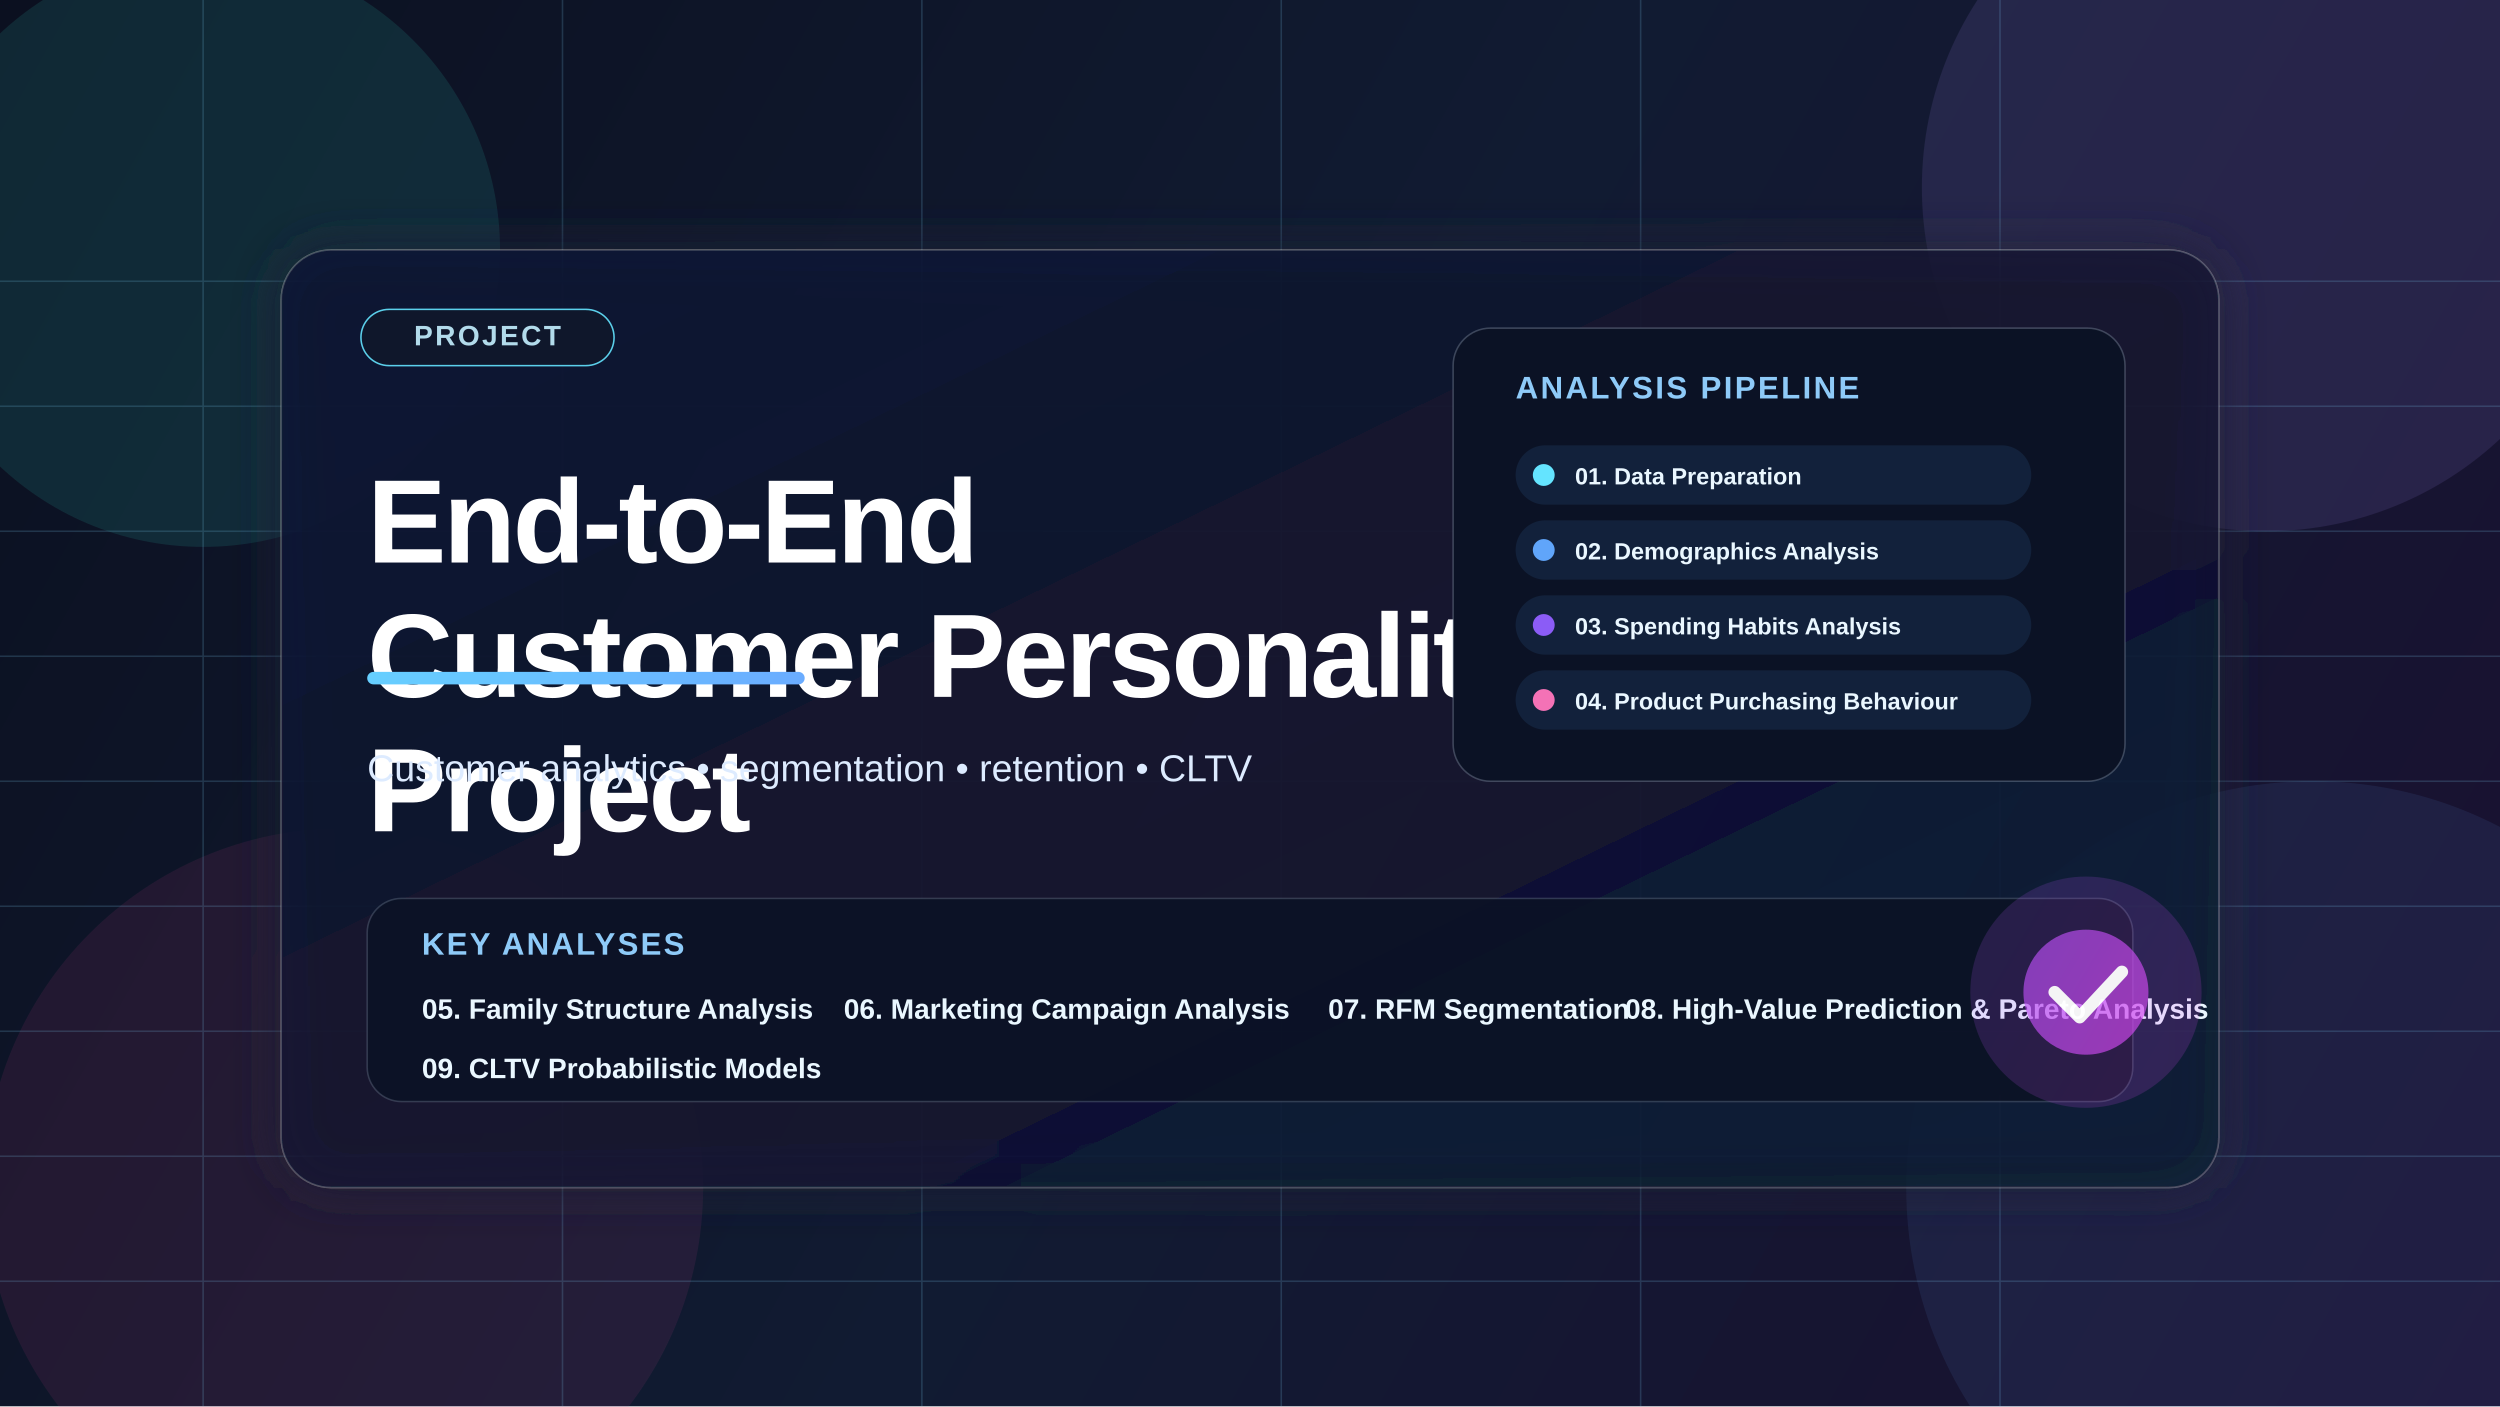
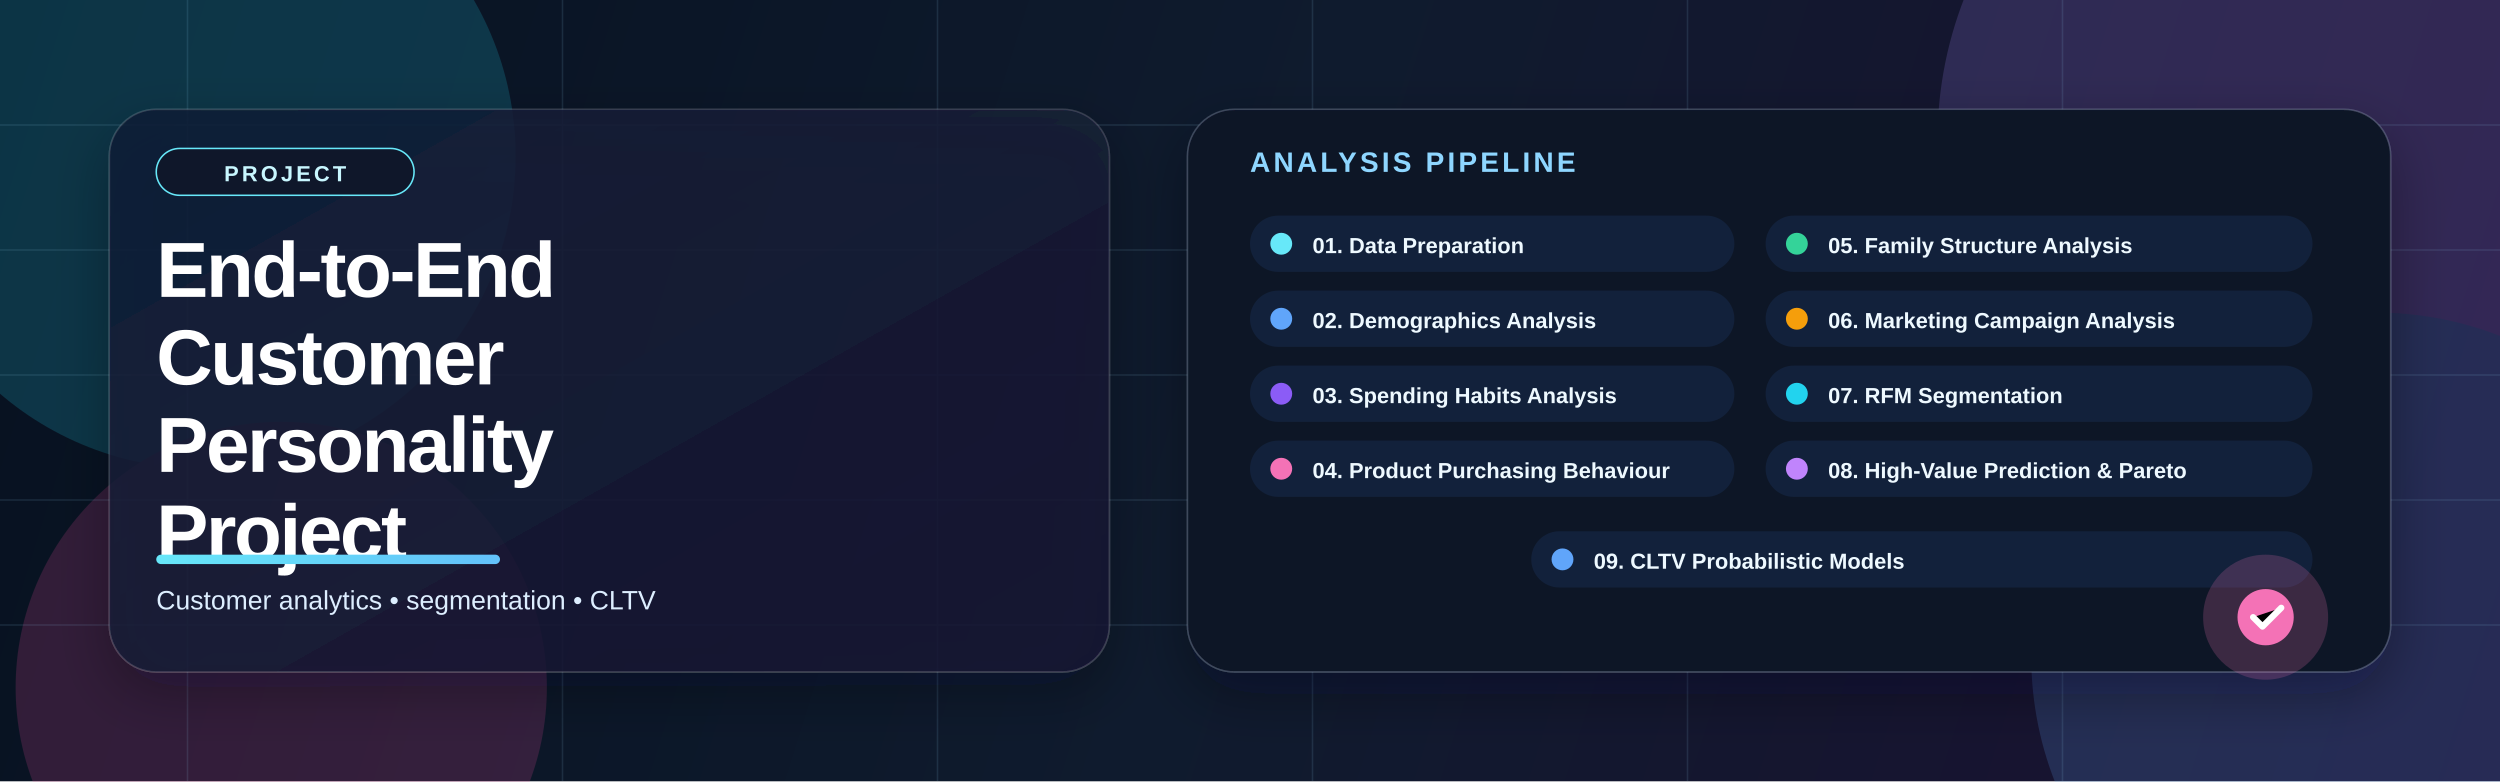
- <svg xmlns="http://www.w3.org/2000/svg" width="1600" height="900" viewBox="0 0 1600 900" fill="none">
+ <svg xmlns="http://www.w3.org/2000/svg" width="1600" height="500" viewBox="0 0 1600 500" role="img" aria-labelledby="title desc">
  <defs>
-     <linearGradient id="bg" x1="0" y1="0" x2="1600" y2="900" gradientUnits="userSpaceOnUse">
-       <stop offset="0" stop-color="#0B1020" />
-       <stop offset="0.5" stop-color="#111B32" />
-       <stop offset="1" stop-color="#1A1031" />
+     <linearGradient id="bg" x1="0" y1="0" x2="1600" y2="500" gradientUnits="userSpaceOnUse">
+       <stop offset="0" stop-color="#071120" />
+       <stop offset="0.5" stop-color="#0f1b2e" />
+       <stop offset="1" stop-color="#1b1031" />
    </linearGradient>
-     <linearGradient id="accent" x1="250" y1="120" x2="1340" y2="760" gradientUnits="userSpaceOnUse">
-       <stop offset="0" stop-color="#64E4FF" />
-       <stop offset="0.4" stop-color="#6C9BFF" />
-       <stop offset="0.8" stop-color="#8B5CF6" />
-       <stop offset="1" stop-color="#D946EF" />
+     <linearGradient id="accent" x1="200" y1="60" x2="1200" y2="420" gradientUnits="userSpaceOnUse">
+       <stop offset="0" stop-color="#67E8F9" />
+       <stop offset="0.35" stop-color="#60A5FA" />
+       <stop offset="0.7" stop-color="#8B5CF6" />
+       <stop offset="1" stop-color="#F472B6" />
    </linearGradient>
-     <linearGradient id="panel" x1="0" y1="0" x2="1" y2="1">
-       <stop offset="0" stop-color="#0E1730" stop-opacity="0.85" />
-       <stop offset="1" stop-color="#161B33" stop-opacity="0.7" />
+     <linearGradient id="card" x1="0" y1="0" x2="1" y2="1">
+       <stop offset="0" stop-color="#101D34" stop-opacity="0.88" />
+       <stop offset="1" stop-color="#1A1836" stop-opacity="0.8" />
    </linearGradient>
-     <filter id="glow" x="-40%" y="-40%" width="180%" height="180%">
-       <feGaussianBlur stdDeviation="16" result="blur" />
-       <feMerge>
-         <feMergeNode in="blur" />
-         <feMergeNode in="SourceGraphic" />
-       </feMerge>
+     <filter id="shadow" x="-20%" y="-20%" width="140%" height="140%">
+       <feDropShadow dx="0" dy="14" stdDeviation="18" flood-color="#020817" flood-opacity="0.35" />
    </filter>
  </defs>
-   <rect width="1600" height="900" fill="url(#bg)" />
-   <g opacity="0.8">
-     <circle cx="130" cy="160" r="190" fill="#2DD4BF" opacity="0.16" />
-     <circle cx="1450" cy="120" r="220" fill="#A78BFA" opacity="0.15" />
-     <circle cx="1480" cy="760" r="260" fill="#60A5FA" opacity="0.12" />
-     <circle cx="220" cy="760" r="230" fill="#EC4899" opacity="0.12" />
+   <rect width="1600" height="500" fill="url(#bg)" />
+   <g opacity="0.18">
+     <circle cx="130" cy="100" r="200" fill="#22D3EE" />
+     <circle cx="1490" cy="90" r="250" fill="#A78BFA" />
+     <circle cx="1520" cy="420" r="220" fill="#60A5FA" />
+     <circle cx="180" cy="440" r="170" fill="#EC4899" />
  </g>
-   <g opacity="0.18" stroke="#7DD3FC" stroke-width="1">
-     <path d="M0 180H1600" />
-     <path d="M0 260H1600" />
-     <path d="M0 340H1600" />
-     <path d="M0 420H1600" />
-     <path d="M0 500H1600" />
-     <path d="M0 580H1600" />
-     <path d="M0 660H1600" />
-     <path d="M0 740H1600" />
-     <path d="M0 820H1600" />
-     <path d="M130 0V900" />
-     <path d="M360 0V900" />
-     <path d="M590 0V900" />
-     <path d="M820 0V900" />
-     <path d="M1050 0V900" />
-     <path d="M1280 0V900" />
+   <g opacity="0.12" stroke="#9DDCFD" stroke-width="1">
+     <path d="M0 80H1600" />
+     <path d="M0 160H1600" />
+     <path d="M0 240H1600" />
+     <path d="M0 320H1600" />
+     <path d="M0 400H1600" />
+     <path d="M120 0V500" />
+     <path d="M360 0V500" />
+     <path d="M600 0V500" />
+     <path d="M840 0V500" />
+     <path d="M1080 0V500" />
+     <path d="M1320 0V500" />
  </g>
-   <g filter="url(#glow)">
-     <rect x="180" y="160" width="1240" height="600" rx="32" fill="url(#panel)" stroke="rgba(255,255,255,0.2)" />
+   <g filter="url(#shadow)">
+     <rect x="70" y="70" width="640" height="360" rx="30" fill="url(#card)" stroke="rgba(255,255,255,0.16)" />
  </g>
-   <g opacity="0.9">
-     <rect x="231" y="198" width="162" height="36" rx="18" fill="#0F172A" stroke="#64E4FF" />
-     <text x="312" y="221" text-anchor="middle" fill="#C4F1FF" font-family="Segoe UI, Arial, sans-serif" font-size="18" font-weight="700" letter-spacing="1.5">PROJECT</text>
+   <rect x="100" y="95" width="165" height="30" rx="15" fill="#0f172a" stroke="#67E8F9" />
+   <text x="182.5" y="116" text-anchor="middle" fill="#C8F7FF" font-family="Segoe UI, Arial, sans-serif" font-size="14" font-weight="700" letter-spacing="2">PROJECT</text>
+   <text x="100" y="190" fill="#FFFFFF" font-family="Segoe UI, Arial, sans-serif" font-size="50" font-weight="800" letter-spacing="-1.5">
+     <tspan x="100" dy="0">End-to-End</tspan>
+     <tspan x="100" dy="56">Customer</tspan>
+     <tspan x="100" dy="56">Personality</tspan>
+     <tspan x="100" dy="56">Project</tspan>
+   </text>
+   <rect x="100" y="355" width="220" height="6" rx="3" fill="url(#accent)" />
+   <text x="100" y="390" fill="#DDEEFF" font-family="Segoe UI, Arial, sans-serif" font-size="17" font-weight="500">Customer analytics • segmentation • CLTV</text>
+   <g filter="url(#shadow)">
+     <rect x="760" y="70" width="770" height="360" rx="30" fill="#0B1225" stroke="rgba(148,163,184,0.35)" />
  </g>
-   <text x="235" y="360" fill="white" font-family="Segoe UI, Arial, sans-serif" font-size="76" font-weight="800" letter-spacing="-2">
-     <tspan x="235" dy="0">End-to-End</tspan>
-     <tspan x="235" dy="86">Customer Personality</tspan>
-     <tspan x="235" dy="86">Project</tspan>
-   </text>
-   <rect x="235" y="430" width="280" height="8" rx="4" fill="url(#accent)" />
-   <text x="235" y="500" fill="#DDEBFF" font-family="Segoe UI, Arial, sans-serif" font-size="24" font-weight="500">
-     Customer analytics • segmentation • retention • CLTV
-   </text>
-   <g>
-     <rect x="930" y="210" width="430" height="290" rx="24" fill="#0B1225" stroke="rgba(148,163,184,0.35)" />
-     <text x="970" y="255" fill="#8ECAF8" font-family="Segoe UI, Arial, sans-serif" font-size="20" font-weight="700" letter-spacing="1.5">ANALYSIS PIPELINE</text>
-     <g transform="translate(970 285)">
-       <g>
-         <rect width="330" height="38" rx="19" fill="#12213B" />
-         <circle cx="18" cy="19" r="7" fill="#64E4FF" />
-         <text x="38" y="25" fill="#EAF7FF" font-family="Segoe UI, Arial, sans-serif" font-size="15" font-weight="600">01. Data Preparation</text>
-       </g>
-       <g transform="translate(0 48)">
-         <rect width="330" height="38" rx="19" fill="#12213B" />
-         <circle cx="18" cy="19" r="7" fill="#60A5FA" />
-         <text x="38" y="25" fill="#EAF7FF" font-family="Segoe UI, Arial, sans-serif" font-size="15" font-weight="600">02. Demographics Analysis</text>
-       </g>
-       <g transform="translate(0 96)">
-         <rect width="330" height="38" rx="19" fill="#12213B" />
-         <circle cx="18" cy="19" r="7" fill="#8B5CF6" />
-         <text x="38" y="25" fill="#EAF7FF" font-family="Segoe UI, Arial, sans-serif" font-size="15" font-weight="600">03. Spending Habits Analysis</text>
-       </g>
-       <g transform="translate(0 144)">
-         <rect width="330" height="38" rx="19" fill="#12213B" />
-         <circle cx="18" cy="19" r="7" fill="#F472B6" />
-         <text x="38" y="25" fill="#EAF7FF" font-family="Segoe UI, Arial, sans-serif" font-size="15" font-weight="600">04. Product Purchasing Behaviour</text>
-       </g>
+   <text x="800" y="110" fill="#8ED6FF" font-family="Segoe UI, Arial, sans-serif" font-size="18" font-weight="700" letter-spacing="2">ANALYSIS PIPELINE</text>
+   <g font-family="Segoe UI, Arial, sans-serif" font-weight="600">
+     <g>
+       <rect x="800" y="138" width="310" height="36" rx="18" fill="#12213B" />
+       <circle cx="820" cy="156" r="7" fill="#67E8F9" />
+       <text x="840" y="162" fill="#EEF9FF" font-size="14">01. Data Preparation</text>
+     </g>
+     <g>
+       <rect x="800" y="186" width="310" height="36" rx="18" fill="#12213B" />
+       <circle cx="820" cy="204" r="7" fill="#60A5FA" />
+       <text x="840" y="210" fill="#EEF9FF" font-size="14">02. Demographics Analysis</text>
+     </g>
+     <g>
+       <rect x="800" y="234" width="310" height="36" rx="18" fill="#12213B" />
+       <circle cx="820" cy="252" r="7" fill="#8B5CF6" />
+       <text x="840" y="258" fill="#EEF9FF" font-size="14">03. Spending Habits Analysis</text>
+     </g>
+     <g>
+       <rect x="800" y="282" width="310" height="36" rx="18" fill="#12213B" />
+       <circle cx="820" cy="300" r="7" fill="#F472B6" />
+       <text x="840" y="306" fill="#EEF9FF" font-size="14">04. Product Purchasing Behaviour</text>
+     </g>
+     <g>
+       <rect x="1130" y="138" width="350" height="36" rx="18" fill="#12213B" />
+       <circle cx="1150" cy="156" r="7" fill="#34D399" />
+       <text x="1170" y="162" fill="#EEF9FF" font-size="14">05. Family Structure Analysis</text>
+     </g>
+     <g>
+       <rect x="1130" y="186" width="350" height="36" rx="18" fill="#12213B" />
+       <circle cx="1150" cy="204" r="7" fill="#F59E0B" />
+       <text x="1170" y="210" fill="#EEF9FF" font-size="14">06. Marketing Campaign Analysis</text>
+     </g>
+     <g>
+       <rect x="1130" y="234" width="350" height="36" rx="18" fill="#12213B" />
+       <circle cx="1150" cy="252" r="7" fill="#22D3EE" />
+       <text x="1170" y="258" fill="#EEF9FF" font-size="14">07. RFM Segmentation</text>
+     </g>
+     <g>
+       <rect x="1130" y="282" width="350" height="36" rx="18" fill="#12213B" />
+       <circle cx="1150" cy="300" r="7" fill="#C084FC" />
+       <text x="1170" y="306" fill="#EEF9FF" font-size="14">08. High-Value Prediction &amp; Pareto</text>
+     </g>
+     <g>
+       <rect x="980" y="340" width="500" height="36" rx="18" fill="#12213B" />
+       <circle cx="1000" cy="358" r="7" fill="#60A5FA" />
+       <text x="1020" y="364" fill="#EEF9FF" font-size="14">09. CLTV Probabilistic Models</text>
    </g>
  </g>
  <g>
-     <rect x="235" y="575" width="1130" height="130" rx="22" fill="#0B1225" opacity="0.9" stroke="rgba(148,163,184,0.30)" />
-     <text x="270" y="611" fill="#8ECAF8" font-family="Segoe UI, Arial, sans-serif" font-size="20" font-weight="700" letter-spacing="1.4">KEY ANALYSES</text>
-     <g fill="#EAF7FF" font-family="Segoe UI, Arial, sans-serif" font-size="18" font-weight="600">
-       <text x="270" y="652">05. Family Structure Analysis</text>
-       <text x="540" y="652">06. Marketing Campaign Analysis</text>
-       <text x="850" y="652">07. RFM Segmentation</text>
-       <text x="1040" y="652">08. High-Value Prediction &amp; Pareto Analysis</text>
-       <text x="270" y="690">09. CLTV Probabilistic Models</text>
-     </g>
-   </g>
-   <g opacity="0.95">
-     <circle cx="1335" cy="635" r="74" fill="url(#accent)" opacity="0.18" />
-     <circle cx="1335" cy="635" r="40" fill="url(#accent)" opacity="0.7" />
-     <path d="M1315 635L1331 651L1358 622" stroke="white" stroke-width="8" stroke-linecap="round" stroke-linejoin="round" />
+     <circle cx="1450" cy="395" r="40" fill="url(#accent)" opacity="0.2" />
+     <circle cx="1450" cy="395" r="18" fill="url(#accent)" />
+     <path d="M1442 395L1448 401L1460 389" stroke="white" stroke-width="4" stroke-linecap="round" stroke-linejoin="round" />
  </g>
</svg>
